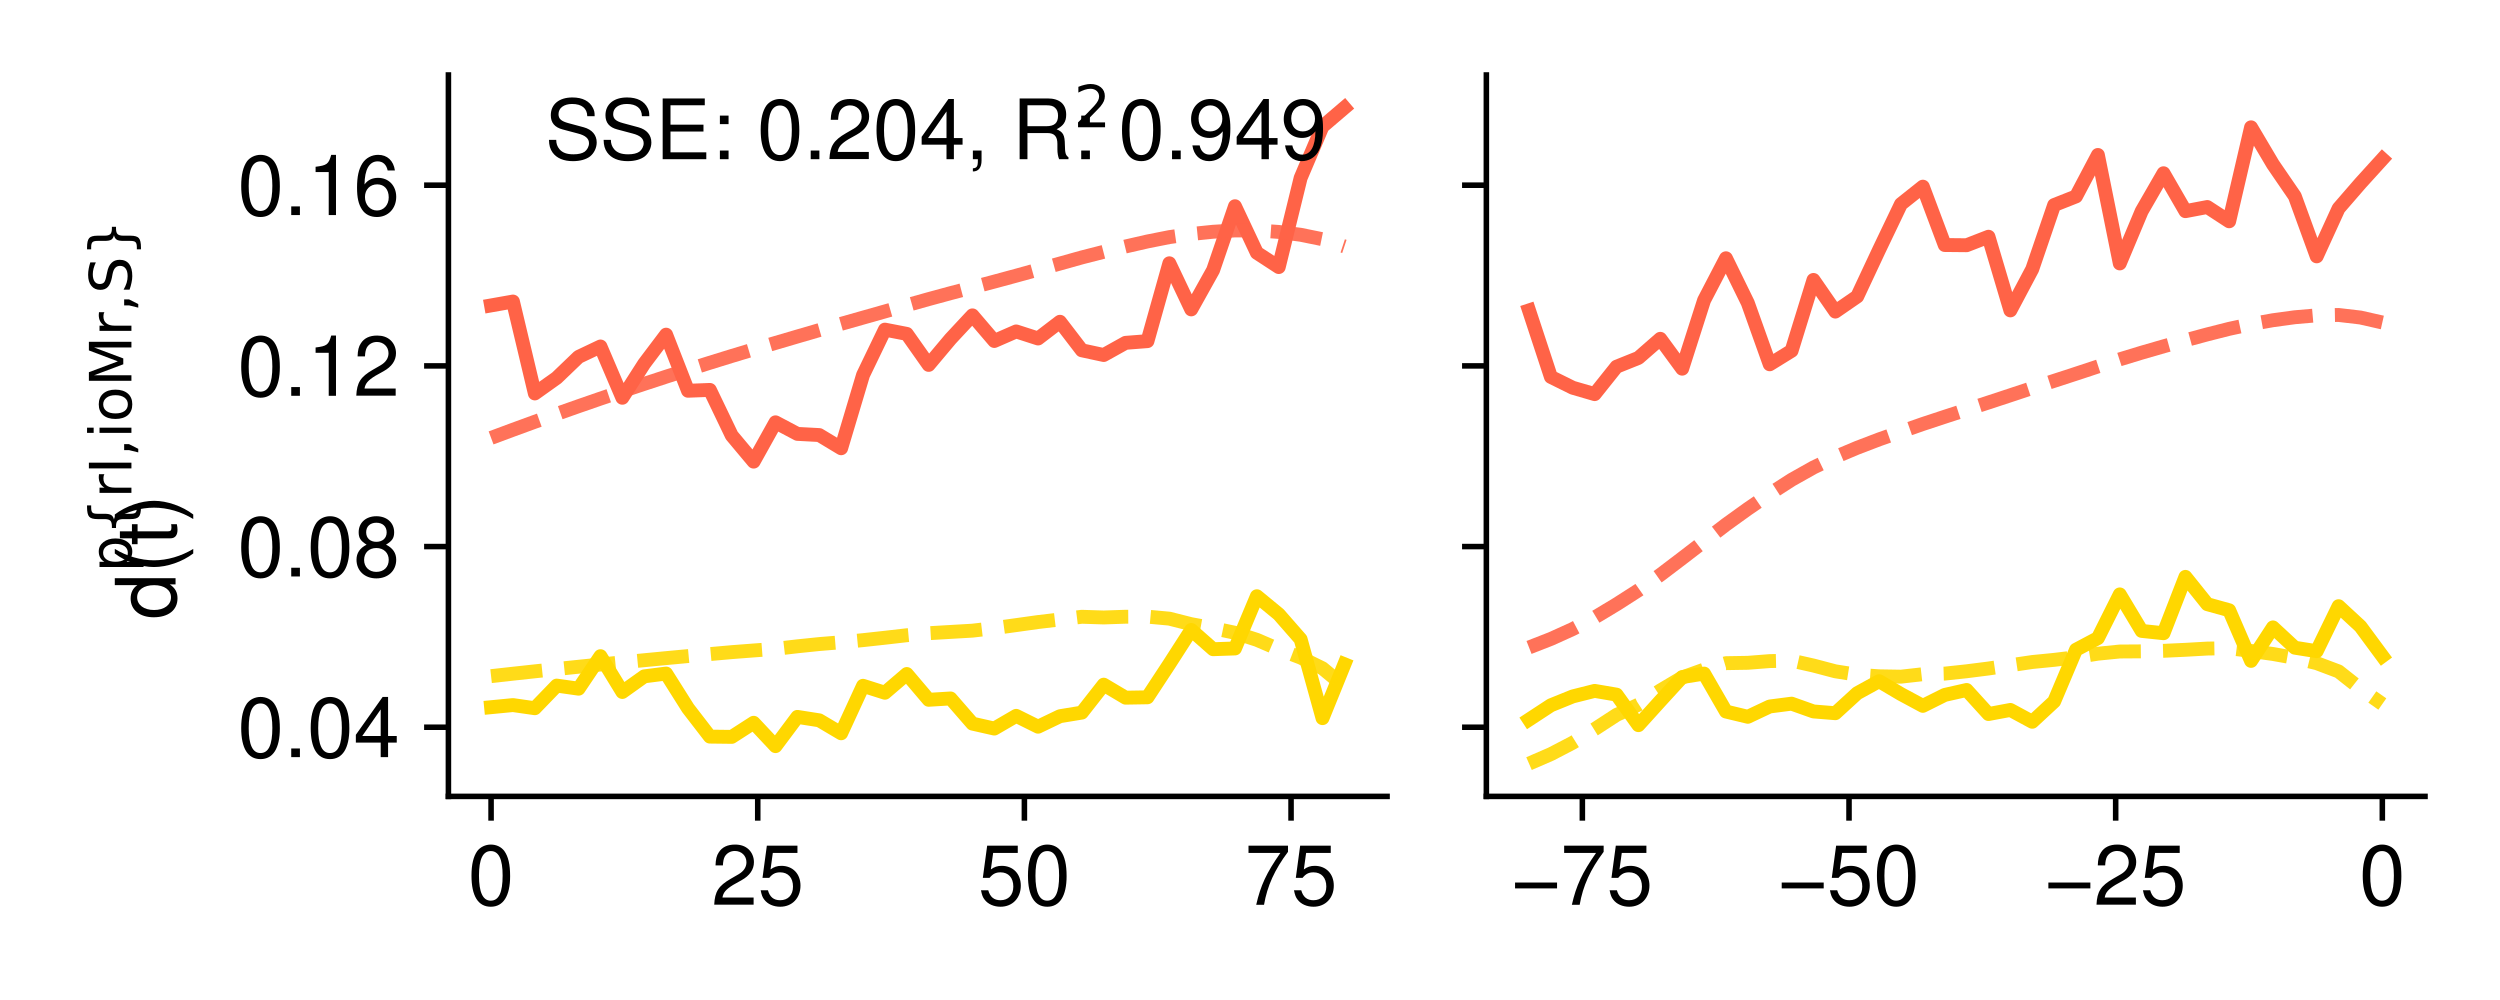
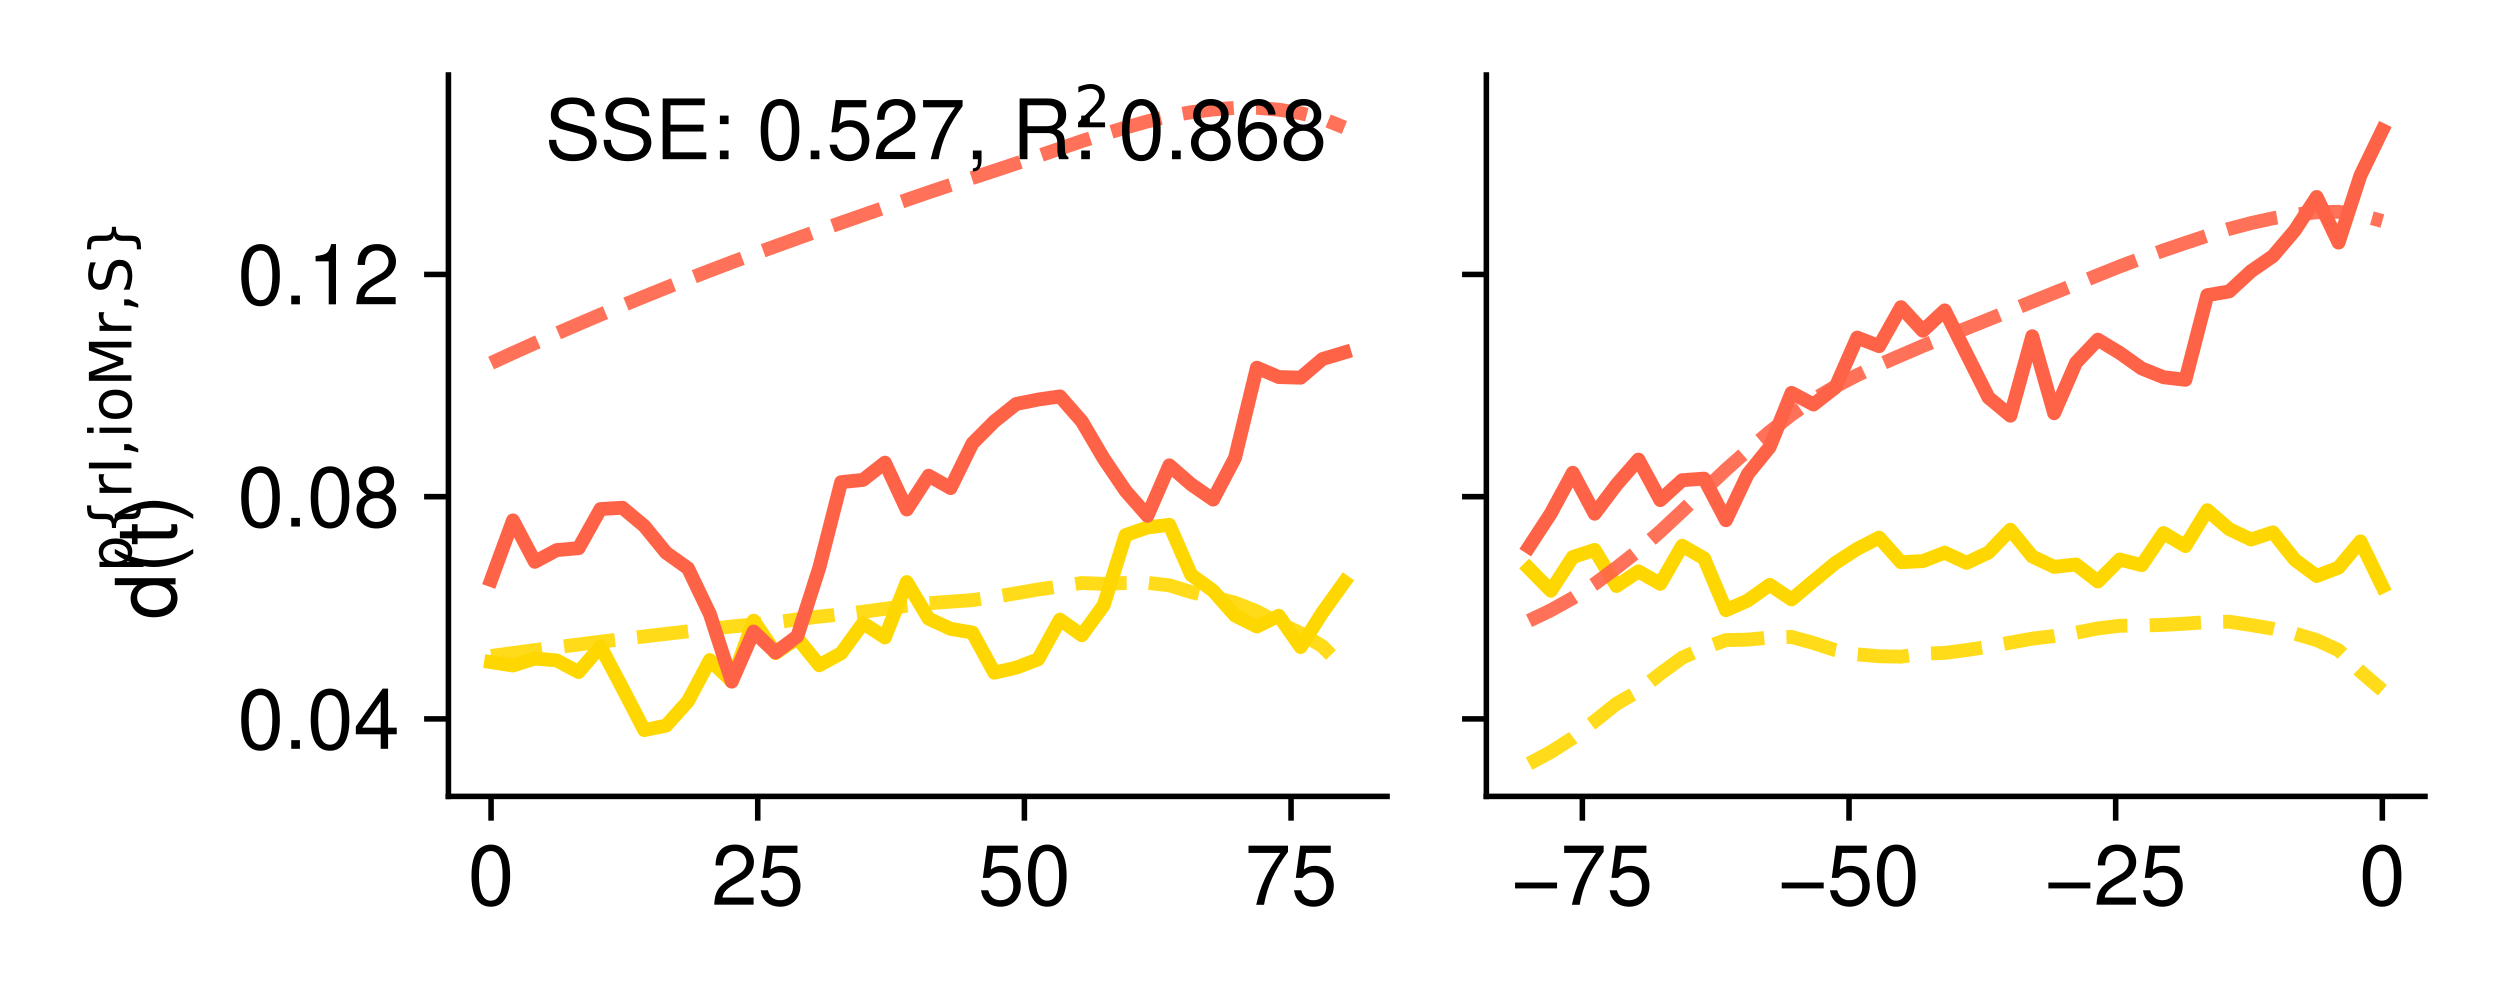
<svg xmlns="http://www.w3.org/2000/svg" xmlns:xlink="http://www.w3.org/1999/xlink" width="360pt" height="144pt" viewBox="0 0 360 144" version="1.1">
  <defs>
    <style type="text/css">*{stroke-linejoin: round; stroke-linecap: butt}</style>
  </defs>
  <g id="figure_1">
    <g id="patch_1">
      <path d="M 0 144  L 360 144  L 360 0  L 0 0  L 0 144  z " style="fill: none; opacity: 0" />
    </g>
    <g id="axes_1">
      <g id="patch_2">
        <path d="M 64.571 114.68  L 199.736 114.68  L 199.736 10.8  L 64.571 10.8  L 64.571 114.68  z " style="fill: none" />
      </g>
      <g id="matplotlib.axis_1">
        <g id="xtick_1">
          <g id="line2d_1">
            <defs>
-               <path id="m27536333b2" d="M 0 0  L 0 3.5  " style="stroke: #000000; stroke-width: 0.8" />
+               <path id="m4f75ef5b5f" d="M 0 0  L 0 3.5  " style="stroke: #000000; stroke-width: 0.8" />
            </defs>
            <g>
-               <use xlink:href="#m27536333b2" x="70.715" y="114.68" style="stroke: #000000; stroke-width: 0.8" />
+               <use xlink:href="#m4f75ef5b5f" x="70.715" y="114.68" style="stroke: #000000; stroke-width: 0.8" />
            </g>
          </g>
          <g id="text_1">
            <text style="font: 12px 'Helvetica'; text-anchor: middle" x="70.715" y="130.288" transform="rotate(-0 70.71484 130.2881)">0</text>
          </g>
        </g>
        <g id="xtick_2">
          <g id="line2d_2">
            <g>
-               <use xlink:href="#m27536333b2" x="109.114" y="114.68" style="stroke: #000000; stroke-width: 0.8" />
+               <use xlink:href="#m4f75ef5b5f" x="109.114" y="114.68" style="stroke: #000000; stroke-width: 0.8" />
            </g>
          </g>
          <g id="text_2">
            <text style="font: 12px 'Helvetica'; text-anchor: middle" x="109.114" y="130.288" transform="rotate(-0 109.1138 130.2881)">25</text>
          </g>
        </g>
        <g id="xtick_3">
          <g id="line2d_3">
            <g>
-               <use xlink:href="#m27536333b2" x="147.513" y="114.68" style="stroke: #000000; stroke-width: 0.8" />
+               <use xlink:href="#m4f75ef5b5f" x="147.513" y="114.68" style="stroke: #000000; stroke-width: 0.8" />
            </g>
          </g>
          <g id="text_3">
            <text style="font: 12px 'Helvetica'; text-anchor: middle" x="147.513" y="130.288" transform="rotate(-0 147.5129 130.2881)">50</text>
          </g>
        </g>
        <g id="xtick_4">
          <g id="line2d_4">
            <g>
-               <use xlink:href="#m27536333b2" x="185.912" y="114.68" style="stroke: #000000; stroke-width: 0.8" />
+               <use xlink:href="#m4f75ef5b5f" x="185.912" y="114.68" style="stroke: #000000; stroke-width: 0.8" />
            </g>
          </g>
          <g id="text_4">
            <text style="font: 12px 'Helvetica'; text-anchor: middle" x="185.912" y="130.288" transform="rotate(-0 185.9119 130.2881)">75</text>
          </g>
        </g>
      </g>
      <g id="matplotlib.axis_2">
        <g id="ytick_1">
          <g id="line2d_5">
            <defs>
-               <path id="m6ee0ba931d" d="M 0 0  L -3.5 0  " style="stroke: #000000; stroke-width: 0.8" />
+               <path id="mc0dd14f9f0" d="M 0 0  L -3.5 0  " style="stroke: #000000; stroke-width: 0.8" />
            </defs>
            <g>
-               <use xlink:href="#m6ee0ba931d" x="64.571" y="104.724" style="stroke: #000000; stroke-width: 0.8" />
+               <use xlink:href="#mc0dd14f9f0" x="64.571" y="103.52" style="stroke: #000000; stroke-width: 0.8" />
            </g>
          </g>
          <g id="text_5">
-             <text style="font: 12px 'Helvetica'; text-anchor: end" x="57.571" y="109.028" transform="rotate(-0 57.571 109.0281)">0.04</text>
+             <text style="font: 12px 'Helvetica'; text-anchor: end" x="57.571" y="107.825" transform="rotate(-0 57.571 107.8246)">0.04</text>
          </g>
        </g>
        <g id="ytick_2">
          <g id="line2d_6">
            <g>
-               <use xlink:href="#m6ee0ba931d" x="64.571" y="78.705" style="stroke: #000000; stroke-width: 0.8" />
+               <use xlink:href="#mc0dd14f9f0" x="64.571" y="71.519" style="stroke: #000000; stroke-width: 0.8" />
            </g>
          </g>
          <g id="text_6">
-             <text style="font: 12px 'Helvetica'; text-anchor: end" x="57.571" y="83.009" transform="rotate(-0 57.571 83.00942)">0.08</text>
+             <text style="font: 12px 'Helvetica'; text-anchor: end" x="57.571" y="75.823" transform="rotate(-0 57.571 75.82347)">0.08</text>
          </g>
        </g>
        <g id="ytick_3">
          <g id="line2d_7">
            <g>
-               <use xlink:href="#m6ee0ba931d" x="64.571" y="52.687" style="stroke: #000000; stroke-width: 0.8" />
+               <use xlink:href="#mc0dd14f9f0" x="64.571" y="39.518" style="stroke: #000000; stroke-width: 0.8" />
            </g>
          </g>
          <g id="text_7">
-             <text style="font: 12px 'Helvetica'; text-anchor: end" x="57.571" y="56.991" transform="rotate(-0 57.571 56.99078)">0.12</text>
-           </g>
-         </g>
-         <g id="ytick_4">
-           <g id="line2d_8">
-             <g>
-               <use xlink:href="#m6ee0ba931d" x="64.571" y="26.668" style="stroke: #000000; stroke-width: 0.8" />
-             </g>
-           </g>
-           <g id="text_8">
-             <text style="font: 12px 'Helvetica'; text-anchor: end" x="57.571" y="30.972" transform="rotate(-0 57.571 30.97214)">0.16</text>
-           </g>
-         </g>
-         <g id="text_9">
+             <text style="font: 12px 'Helvetica'; text-anchor: end" x="57.571" y="43.822" transform="rotate(-0 57.571 43.82238)">0.12</text>
+           </g>
+         </g>
+         <g id="text_8">
          <g transform="translate(25.53787 89.2) rotate(-90)">
            <text>
              <tspan style="font: 12px 'Helvetica'" x="0 41.476 45.472 48.806" y="-0.256">d(t)</tspan>
              <tspan style="font: 8.4px 'DejaVu Sans'" x="6.789 6.789 12.121 12.133 14.61 15.574 17.908 18.917 23.047 26.164 30.471 35.803" y="-6.613 3.025 -6.613 3.025 3.025 -6.613 -6.613 3.025 -6.613 3.025 3.025 3.025">p{rI,ioMr,S}</tspan>
            </text>
          </g>
        </g>
      </g>
+       <g id="line2d_8">
+         <path d="M 70.715 95.342  L 73.866 95.833  L 77.016 94.828  L 80.167 95.104  L 83.318 96.774  L 86.468 93.101  L 89.619 99.062  L 92.77 105.132  L 95.92 104.491  L 99.071 100.975  L 102.222 95.046  L 105.372 98.089  L 108.523 89.378  L 111.674 94.044  L 114.824 91.904  L 117.975 95.8  L 121.126 94.064  L 124.277 89.732  L 127.427 91.79  L 130.578 83.822  L 133.729 89.093  L 136.879 90.547  L 140.03 91.088  L 143.181 96.87  L 146.331 96.146  L 149.482 94.942  L 152.633 89.227  L 155.783 91.475  L 158.934 87.151  L 162.085 77.05  L 165.235 75.954  L 168.386 75.572  L 171.537 82.789  L 174.688 85.076  L 177.838 88.635  L 180.989 90.212  L 184.14 88.669  L 187.29 93.17  L 190.441 88.189  L 193.592 83.798  " clip-path="url(#p178aad593e)" style="fill: none; stroke: #ffd700; stroke-width: 2; stroke-linecap: square" />
+       </g>
      <g id="line2d_9">
-         <path d="M 70.715 101.836  L 73.866 101.531  L 77.016 101.984  L 80.167 98.725  L 83.318 99.17  L 86.468 94.488  L 89.619 99.646  L 92.77 97.395  L 95.92 96.991  L 99.071 101.985  L 102.222 106.071  L 105.372 106.11  L 108.523 104.08  L 111.674 107.443  L 114.824 103.231  L 117.975 103.726  L 121.126 105.593  L 124.277 98.754  L 127.427 99.755  L 130.578 97.058  L 133.729 100.77  L 136.879 100.577  L 140.03 104.201  L 143.181 104.914  L 146.331 103.082  L 149.482 104.646  L 152.633 103.133  L 155.783 102.614  L 158.934 98.594  L 162.085 100.466  L 165.235 100.412  L 168.386 95.615  L 171.537 90.712  L 174.688 93.486  L 177.838 93.378  L 180.989 85.858  L 184.14 88.453  L 187.29 92.051  L 190.441 103.414  L 193.592 95.648  " clip-path="url(#pd91f122679)" style="fill: none; stroke: #ffd700; stroke-width: 2; stroke-linecap: square" />
+         <path d="M 70.715 94.467  L 73.866 94.038  L 77.016 93.617  L 80.167 93.206  L 83.318 92.804  L 86.468 92.41  L 89.619 92.024  L 92.77 91.647  L 95.92 91.278  L 99.071 90.917  L 102.222 90.564  L 105.372 90.218  L 108.523 89.922  L 111.674 89.633  L 114.824 89.185  L 117.975 88.786  L 121.126 88.469  L 124.277 88.092  L 127.427 87.669  L 130.578 87.225  L 133.729 86.864  L 136.879 86.638  L 140.03 86.413  L 143.181 85.963  L 146.331 85.43  L 149.482 84.887  L 152.633 84.429  L 155.783 83.955  L 158.934 84.078  L 162.085 83.948  L 165.235 83.93  L 168.386 84.286  L 171.537 85.267  L 174.688 85.975  L 177.838 86.788  L 180.989 88.037  L 184.14 89.699  L 187.29 91.179  L 190.441 93.081  L 193.592 96.291  " clip-path="url(#p178aad593e)" style="fill: none; stroke-dasharray: 7.4,3.2; stroke-dashoffset: 0; stroke: #ffd700; stroke-opacity: 0.9; stroke-width: 2" />
      </g>
      <g id="line2d_10">
-         <path d="M 70.715 97.363  L 73.866 97.014  L 77.016 96.672  L 80.167 96.338  L 83.318 96.011  L 86.468 95.69  L 89.619 95.377  L 92.77 95.071  L 95.92 94.77  L 99.071 94.477  L 102.222 94.189  L 105.372 93.908  L 108.523 93.668  L 111.674 93.433  L 114.824 93.069  L 117.975 92.744  L 121.126 92.486  L 124.277 92.18  L 127.427 91.836  L 130.578 91.475  L 133.729 91.182  L 136.879 90.998  L 140.03 90.815  L 143.181 90.449  L 146.331 90.015  L 149.482 89.574  L 152.633 89.201  L 155.783 88.816  L 158.934 88.916  L 162.085 88.81  L 165.235 88.796  L 168.386 89.085  L 171.537 89.883  L 174.688 90.458  L 177.838 91.12  L 180.989 92.135  L 184.14 93.487  L 187.29 94.69  L 190.441 96.236  L 193.592 98.846  " clip-path="url(#pd91f122679)" style="fill: none; stroke-dasharray: 7.4,3.2; stroke-dashoffset: 0; stroke: #ffd700; stroke-opacity: 0.9; stroke-width: 2" />
+         <path d="M 70.715 83.517  L 73.866 74.939  L 77.016 80.898  L 80.167 79.212  L 83.318 78.937  L 86.468 73.308  L 89.619 73.111  L 92.77 75.738  L 95.92 79.595  L 99.071 81.838  L 102.222 88.42  L 105.372 98.155  L 108.523 90.946  L 111.674 93.964  L 114.824 91.603  L 117.975 81.764  L 121.126 69.43  L 124.277 69.102  L 127.427 66.624  L 130.578 73.369  L 133.729 68.501  L 136.879 70.283  L 140.03 63.854  L 143.181 60.688  L 146.331 58.171  L 149.482 57.536  L 152.633 57.082  L 155.783 60.676  L 158.934 66.042  L 162.085 70.691  L 165.235 74.276  L 168.386 67.012  L 171.537 69.755  L 174.688 71.938  L 177.838 65.949  L 180.989 52.949  L 184.14 54.294  L 187.29 54.387  L 190.441 51.699  L 193.592 50.755  " clip-path="url(#p178aad593e)" style="fill: none; stroke: #ff6347; stroke-width: 2; stroke-linecap: square" />
      </g>
      <g id="line2d_11">
-         <path d="M 70.715 43.98  L 73.866 43.422  L 77.016 56.656  L 80.167 54.412  L 83.318 51.389  L 86.468 49.894  L 89.619 57.278  L 92.77 52.364  L 95.92 48.191  L 99.071 56.269  L 102.222 56.148  L 105.372 62.711  L 108.523 66.473  L 111.674 60.813  L 114.824 62.479  L 117.975 62.648  L 121.126 64.548  L 124.277 54.003  L 127.427 47.466  L 130.578 48.079  L 133.729 52.547  L 136.879 48.798  L 140.03 45.413  L 143.181 49.101  L 146.331 47.726  L 149.482 48.743  L 152.633 46.334  L 155.783 50.443  L 158.934 51.122  L 162.085 49.367  L 165.235 49.124  L 168.386 37.913  L 171.537 44.552  L 174.688 38.898  L 177.838 29.697  L 180.989 36.404  L 184.14 38.457  L 187.29 25.625  L 190.441 18.213  L 193.592 15.522  " clip-path="url(#pd91f122679)" style="fill: none; stroke: #ff6347; stroke-width: 2; stroke-linecap: square" />
-       </g>
-       <g id="line2d_12">
-         <path d="M 70.715 63.058  L 73.866 61.886  L 77.016 60.733  L 80.167 59.602  L 83.318 58.49  L 86.468 57.398  L 89.619 56.327  L 92.77 55.275  L 95.92 54.242  L 99.071 53.229  L 102.222 52.235  L 105.372 51.26  L 108.523 50.309  L 111.674 49.381  L 114.824 48.455  L 117.975 47.535  L 121.126 46.633  L 124.277 45.739  L 127.427 44.847  L 130.578 43.954  L 133.729 43.071  L 136.879 42.215  L 140.03 41.386  L 143.181 40.55  L 146.331 39.697  L 149.482 38.826  L 152.633 37.951  L 155.783 37.069  L 158.934 36.262  L 162.085 35.492  L 165.235 34.77  L 168.386 34.145  L 171.537 33.695  L 174.688 33.373  L 177.838 33.183  L 180.989 33.176  L 184.14 33.398  L 187.29 33.807  L 190.441 34.448  L 193.592 35.487  " clip-path="url(#pd91f122679)" style="fill: none; stroke-dasharray: 7.4,3.2; stroke-dashoffset: 0; stroke: #ff6347; stroke-opacity: 0.9; stroke-width: 2" />
+         <path d="M 70.715 52.275  L 73.866 50.832  L 77.016 49.415  L 80.167 48.023  L 83.318 46.656  L 86.468 45.313  L 89.619 43.995  L 92.77 42.702  L 95.92 41.432  L 99.071 40.185  L 102.222 38.963  L 105.372 37.763  L 108.523 36.594  L 111.674 35.453  L 114.824 34.313  L 117.975 33.182  L 121.126 32.073  L 124.277 30.974  L 127.427 29.876  L 130.578 28.778  L 133.729 27.691  L 136.879 26.639  L 140.03 25.619  L 143.181 24.591  L 146.331 23.542  L 149.482 22.471  L 152.633 21.394  L 155.783 20.31  L 158.934 19.318  L 162.085 18.37  L 165.235 17.482  L 168.386 16.713  L 171.537 16.16  L 174.688 15.763  L 177.838 15.53  L 180.989 15.522  L 184.14 15.794  L 187.29 16.297  L 190.441 17.086  L 193.592 18.364  " clip-path="url(#p178aad593e)" style="fill: none; stroke-dasharray: 7.4,3.2; stroke-dashoffset: 0; stroke: #ff6347; stroke-opacity: 0.9; stroke-width: 2" />
      </g>
      <g id="patch_3">
        <path d="M 64.571 114.68  L 64.571 10.8  " style="fill: none; stroke: #000000; stroke-width: 0.8; stroke-linejoin: miter; stroke-linecap: square" />
      </g>
      <g id="patch_4">
        <path d="M 64.571 114.68  L 199.736 114.68  " style="fill: none; stroke: #000000; stroke-width: 0.8; stroke-linejoin: miter; stroke-linecap: square" />
      </g>
-       <g id="text_10">
+       <g id="text_9">
        <g id="patch_5">
          <path d="M 76.432 27.638  L 199.072 27.638  L 199.072 10.838  L 76.432 10.838  L 76.432 27.638  z " style="fill: none; opacity: 0.7" />
        </g>
        <g transform="translate(78.47221 23.09635)">
          <text>
-             <tspan style="font: 12px 'Helvetica'" x="0 8.004 16.008 24.012 27.346 30.68 37.354 40.688 47.361 54.035 60.709 64.043 67.377 81.83 85.164 88.498 95.172 98.506 105.18 111.854" y="-0.172">SSE: 0.204, R: 0.949</tspan>
+             <tspan style="font: 12px 'Helvetica'" x="0 8.004 16.008 24.012 27.346 30.68 37.354 40.688 47.361 54.035 60.709 64.043 67.377 81.83 85.164 88.498 95.172 98.506 105.18 111.854" y="-0.172">SSE: 0.527, R: 0.868</tspan>
            <tspan style="font: 8.4px 'DejaVu Sans'" x="76.158" y="-4.766">2</tspan>
          </text>
        </g>
      </g>
    </g>
    <g id="axes_2">
      <g id="patch_6">
        <path d="M 214.036 114.68  L 349.2 114.68  L 349.2 10.8  L 214.036 10.8  L 214.036 114.68  z " style="fill: none" />
      </g>
      <g id="matplotlib.axis_3">
        <g id="xtick_5">
+           <g id="line2d_12">
+             <g>
+               <use xlink:href="#m4f75ef5b5f" x="227.859" y="114.68" style="stroke: #000000; stroke-width: 0.8" />
+             </g>
+           </g>
+           <g id="text_10">
+             <text style="font: 12px 'Helvetica'; text-anchor: middle" x="227.859" y="130.288" transform="rotate(-0 227.8591 130.2881)">−75</text>
+           </g>
+         </g>
+         <g id="xtick_6">
          <g id="line2d_13">
            <g>
-               <use xlink:href="#m27536333b2" x="227.859" y="114.68" style="stroke: #000000; stroke-width: 0.8" />
+               <use xlink:href="#m4f75ef5b5f" x="266.258" y="114.68" style="stroke: #000000; stroke-width: 0.8" />
            </g>
          </g>
          <g id="text_11">
-             <text style="font: 12px 'Helvetica'; text-anchor: middle" x="227.859" y="130.288" transform="rotate(-0 227.8591 130.2881)">−75</text>
-           </g>
-         </g>
-         <g id="xtick_6">
+             <text style="font: 12px 'Helvetica'; text-anchor: middle" x="266.258" y="130.288" transform="rotate(-0 266.2581 130.2881)">−50</text>
+           </g>
+         </g>
+         <g id="xtick_7">
          <g id="line2d_14">
            <g>
-               <use xlink:href="#m27536333b2" x="266.258" y="114.68" style="stroke: #000000; stroke-width: 0.8" />
+               <use xlink:href="#m4f75ef5b5f" x="304.657" y="114.68" style="stroke: #000000; stroke-width: 0.8" />
            </g>
          </g>
          <g id="text_12">
-             <text style="font: 12px 'Helvetica'; text-anchor: middle" x="266.258" y="130.288" transform="rotate(-0 266.2581 130.2881)">−50</text>
-           </g>
-         </g>
-         <g id="xtick_7">
+             <text style="font: 12px 'Helvetica'; text-anchor: middle" x="304.657" y="130.288" transform="rotate(-0 304.6572 130.2881)">−25</text>
+           </g>
+         </g>
+         <g id="xtick_8">
          <g id="line2d_15">
            <g>
-               <use xlink:href="#m27536333b2" x="304.657" y="114.68" style="stroke: #000000; stroke-width: 0.8" />
+               <use xlink:href="#m4f75ef5b5f" x="343.056" y="114.68" style="stroke: #000000; stroke-width: 0.8" />
            </g>
          </g>
          <g id="text_13">
-             <text style="font: 12px 'Helvetica'; text-anchor: middle" x="304.657" y="130.288" transform="rotate(-0 304.6572 130.2881)">−25</text>
-           </g>
-         </g>
-         <g id="xtick_8">
+             <text style="font: 12px 'Helvetica'; text-anchor: middle" x="343.056" y="130.288" transform="rotate(-0 343.0562 130.2881)">0</text>
+           </g>
+         </g>
+       </g>
+       <g id="matplotlib.axis_4">
+         <g id="ytick_4">
          <g id="line2d_16">
            <g>
-               <use xlink:href="#m27536333b2" x="343.056" y="114.68" style="stroke: #000000; stroke-width: 0.8" />
-             </g>
-           </g>
-           <g id="text_14">
-             <text style="font: 12px 'Helvetica'; text-anchor: middle" x="343.056" y="130.288" transform="rotate(-0 343.0562 130.2881)">0</text>
-           </g>
-         </g>
-       </g>
-       <g id="matplotlib.axis_4">
+               <use xlink:href="#mc0dd14f9f0" x="214.036" y="103.52" style="stroke: #000000; stroke-width: 0.8" />
+             </g>
+           </g>
+         </g>
        <g id="ytick_5">
          <g id="line2d_17">
            <g>
-               <use xlink:href="#m6ee0ba931d" x="214.036" y="104.724" style="stroke: #000000; stroke-width: 0.8" />
+               <use xlink:href="#mc0dd14f9f0" x="214.036" y="71.519" style="stroke: #000000; stroke-width: 0.8" />
            </g>
          </g>
        </g>
        <g id="ytick_6">
          <g id="line2d_18">
            <g>
-               <use xlink:href="#m6ee0ba931d" x="214.036" y="78.705" style="stroke: #000000; stroke-width: 0.8" />
-             </g>
-           </g>
-         </g>
-         <g id="ytick_7">
-           <g id="line2d_19">
-             <g>
-               <use xlink:href="#m6ee0ba931d" x="214.036" y="52.687" style="stroke: #000000; stroke-width: 0.8" />
-             </g>
-           </g>
-         </g>
-         <g id="ytick_8">
-           <g id="line2d_20">
-             <g>
-               <use xlink:href="#m6ee0ba931d" x="214.036" y="26.668" style="stroke: #000000; stroke-width: 0.8" />
-             </g>
-           </g>
-         </g>
+               <use xlink:href="#mc0dd14f9f0" x="214.036" y="39.518" style="stroke: #000000; stroke-width: 0.8" />
+             </g>
+           </g>
+         </g>
+       </g>
+       <g id="line2d_19">
+         <path d="M 220.179 81.862  L 223.33 85.064  L 226.481 80.212  L 229.631 79.187  L 232.782 84.386  L 235.933 82.276  L 239.083 84.066  L 242.234 78.59  L 245.385 80.402  L 248.536 87.868  L 251.686 86.467  L 254.837 84.219  L 257.988 86.317  L 261.138 83.678  L 264.289 81.067  L 267.44 79.034  L 270.59 77.415  L 273.741 80.954  L 276.892 80.801  L 280.042 79.585  L 283.193 81.052  L 286.344 79.563  L 289.494 76.284  L 292.645 80.128  L 295.796 81.629  L 298.947 81.286  L 302.097 83.734  L 305.248 80.568  L 308.399 81.382  L 311.549 76.758  L 314.7 78.626  L 317.851 73.469  L 321.001 76.188  L 324.152 77.687  L 327.303 76.659  L 330.453 80.604  L 333.604 82.945  L 336.755 81.731  L 339.905 77.96  L 343.056 84.446  " clip-path="url(#p9095df3eae)" style="fill: none; stroke: #ffd700; stroke-width: 2; stroke-linecap: square" />
+       </g>
+       <g id="line2d_20">
+         <path d="M 220.179 109.958  L 223.33 108.278  L 226.481 106.259  L 229.631 103.851  L 232.782 101.332  L 235.933 99.516  L 239.083 97.009  L 242.234 94.707  L 245.385 93.312  L 248.536 92.171  L 251.686 92.107  L 254.837 91.805  L 257.988 91.719  L 261.138 92.591  L 264.289 93.614  L 267.44 94.225  L 270.59 94.497  L 273.741 94.562  L 276.892 94.125  L 280.042 94.022  L 283.193 93.608  L 286.344 93.115  L 289.494 92.541  L 292.645 91.967  L 295.796 91.585  L 298.947 91.115  L 302.097 90.491  L 305.248 90.106  L 308.399 90.08  L 311.549 89.984  L 314.7 89.805  L 317.851 89.584  L 321.001 89.523  L 324.152 90.007  L 327.303 90.543  L 330.453 91.235  L 333.604 92.172  L 336.755 93.63  L 339.905 96.692  L 343.056 99.406  " clip-path="url(#p9095df3eae)" style="fill: none; stroke-dasharray: 7.4,3.2; stroke-dashoffset: 0; stroke: #ffd700; stroke-opacity: 0.9; stroke-width: 2" />
      </g>
      <g id="line2d_21">
-         <path d="M 220.179 103.621  L 223.33 101.558  L 226.481 100.282  L 229.631 99.489  L 232.782 100.026  L 235.933 104.422  L 239.083 100.942  L 242.234 97.5  L 245.385 96.996  L 248.536 102.46  L 251.686 103.219  L 254.837 101.734  L 257.988 101.327  L 261.138 102.448  L 264.289 102.702  L 267.44 99.82  L 270.59 98.087  L 273.741 99.947  L 276.892 101.643  L 280.042 100.07  L 283.193 99.357  L 286.344 102.821  L 289.494 102.231  L 292.645 103.935  L 295.796 101.013  L 298.947 93.561  L 302.097 91.89  L 305.248 85.594  L 308.399 90.852  L 311.549 91.182  L 314.7 83.07  L 317.851 87.001  L 321.001 87.877  L 324.152 95.17  L 327.303 90.347  L 330.453 93.268  L 333.604 93.773  L 336.755 87.291  L 339.905 90.206  L 343.056 94.473  " clip-path="url(#pc0b6888ad3)" style="fill: none; stroke: #ffd700; stroke-width: 2; stroke-linecap: square" />
+         <path d="M 220.179 78.747  L 223.33 73.913  L 226.481 68.08  L 229.631 73.975  L 232.782 69.8  L 235.933 66.181  L 239.083 72.013  L 242.234 69.151  L 245.385 68.922  L 248.536 74.91  L 251.686 68.263  L 254.837 64.379  L 257.988 56.573  L 261.138 58.247  L 264.289 55.792  L 267.44 48.614  L 270.59 49.847  L 273.741 44.231  L 276.892 47.632  L 280.042 44.696  L 283.193 50.98  L 286.344 57.247  L 289.494 59.86  L 292.645 48.421  L 295.796 59.506  L 298.947 52.228  L 302.097 48.912  L 305.248 50.822  L 308.399 53.056  L 311.549 54.321  L 314.7 54.69  L 317.851 42.502  L 321.001 41.967  L 324.152 39.055  L 327.303 36.88  L 330.453 33.178  L 333.604 28.364  L 336.755 34.933  L 339.905 25.256  L 343.056 18.757  " clip-path="url(#p9095df3eae)" style="fill: none; stroke: #ff6347; stroke-width: 2; stroke-linecap: square" />
      </g>
      <g id="line2d_22">
-         <path d="M 220.179 109.958  L 223.33 108.592  L 226.481 106.951  L 229.631 104.993  L 232.782 102.945  L 235.933 101.468  L 239.083 99.43  L 242.234 97.559  L 245.385 96.424  L 248.536 95.496  L 251.686 95.444  L 254.837 95.199  L 257.988 95.129  L 261.138 95.838  L 264.289 96.669  L 267.44 97.167  L 270.59 97.387  L 273.741 97.44  L 276.892 97.085  L 280.042 97.001  L 283.193 96.664  L 286.344 96.264  L 289.494 95.797  L 292.645 95.331  L 295.796 95.02  L 298.947 94.637  L 302.097 94.131  L 305.248 93.817  L 308.399 93.796  L 311.549 93.718  L 314.7 93.572  L 317.851 93.393  L 321.001 93.343  L 324.152 93.737  L 327.303 94.173  L 330.453 94.735  L 333.604 95.497  L 336.755 96.682  L 339.905 99.172  L 343.056 101.379  " clip-path="url(#pc0b6888ad3)" style="fill: none; stroke-dasharray: 7.4,3.2; stroke-dashoffset: 0; stroke: #ffd700; stroke-opacity: 0.9; stroke-width: 2" />
-       </g>
-       <g id="line2d_23">
-         <path d="M 220.179 44.7  L 223.33 54.276  L 226.481 55.835  L 229.631 56.753  L 232.782 52.805  L 235.933 51.54  L 239.083 48.789  L 242.234 53.09  L 245.385 43.242  L 248.536 37.19  L 251.686 43.63  L 254.837 52.458  L 257.988 50.513  L 261.138 40.311  L 264.289 44.868  L 267.44 42.695  L 270.59 35.971  L 273.741 29.388  L 276.892 26.88  L 280.042 35.283  L 283.193 35.314  L 286.344 34.091  L 289.494 44.696  L 292.645 38.755  L 295.796 29.526  L 298.947 28.281  L 302.097 22.314  L 305.248 37.934  L 308.399 30.416  L 311.549 24.947  L 314.7 30.408  L 317.851 29.81  L 321.001 31.866  L 324.152 18.333  L 327.303 23.658  L 330.453 28.258  L 333.604 36.914  L 336.755 30.018  L 339.905 26.382  L 343.056 22.913  " clip-path="url(#pc0b6888ad3)" style="fill: none; stroke: #ff6347; stroke-width: 2; stroke-linecap: square" />
-       </g>
-       <g id="line2d_24">
-         <path d="M 220.179 93.233  L 223.33 92.002  L 226.481 90.576  L 229.631 88.915  L 232.782 87.02  L 235.933 85.003  L 239.083 82.778  L 242.234 80.385  L 245.385 77.961  L 248.536 75.542  L 251.686 73.275  L 254.837 71.117  L 257.988 69.091  L 261.138 67.319  L 264.289 65.805  L 267.44 64.475  L 270.59 63.271  L 273.741 62.156  L 276.892 61.055  L 280.042 60.014  L 283.193 58.985  L 286.344 57.957  L 289.494 56.919  L 292.645 55.871  L 295.796 54.841  L 298.947 53.815  L 302.097 52.772  L 305.248 51.746  L 308.399 50.784  L 311.549 49.873  L 314.7 48.998  L 317.851 48.151  L 321.001 47.353  L 324.152 46.673  L 327.303 46.112  L 330.453 45.683  L 333.604 45.411  L 336.755 45.356  L 339.905 45.724  L 343.056 46.438  " clip-path="url(#pc0b6888ad3)" style="fill: none; stroke-dasharray: 7.4,3.2; stroke-dashoffset: 0; stroke: #ff6347; stroke-opacity: 0.9; stroke-width: 2" />
+         <path d="M 220.179 89.388  L 223.33 87.873  L 226.481 86.119  L 229.631 84.077  L 232.782 81.746  L 235.933 79.266  L 239.083 76.528  L 242.234 73.585  L 245.385 70.604  L 248.536 67.628  L 251.686 64.84  L 254.837 62.186  L 257.988 59.695  L 261.138 57.515  L 264.289 55.653  L 267.44 54.018  L 270.59 52.537  L 273.741 51.165  L 276.892 49.811  L 280.042 48.53  L 283.193 47.265  L 286.344 46  L 289.494 44.723  L 292.645 43.435  L 295.796 42.168  L 298.947 40.906  L 302.097 39.623  L 305.248 38.361  L 308.399 37.178  L 311.549 36.058  L 314.7 34.982  L 317.851 33.94  L 321.001 32.958  L 324.152 32.122  L 327.303 31.432  L 330.453 30.904  L 333.604 30.57  L 336.755 30.502  L 339.905 30.954  L 343.056 31.833  " clip-path="url(#p9095df3eae)" style="fill: none; stroke-dasharray: 7.4,3.2; stroke-dashoffset: 0; stroke: #ff6347; stroke-opacity: 0.9; stroke-width: 2" />
      </g>
      <g id="patch_7">
        <path d="M 214.036 114.68  L 214.036 10.8  " style="fill: none; stroke: #000000; stroke-width: 0.8; stroke-linejoin: miter; stroke-linecap: square" />
      </g>
      <g id="patch_8">
        <path d="M 214.036 114.68  L 349.2 114.68  " style="fill: none; stroke: #000000; stroke-width: 0.8; stroke-linejoin: miter; stroke-linecap: square" />
      </g>
    </g>
  </g>
  <defs>
-     <clipPath id="pd91f122679">
+     <clipPath id="p178aad593e">
      <rect x="64.571" y="10.8" width="135.165" height="103.88" />
    </clipPath>
-     <clipPath id="pc0b6888ad3">
+     <clipPath id="p9095df3eae">
      <rect x="214.036" y="10.8" width="135.165" height="103.88" />
    </clipPath>
  </defs>
</svg>
